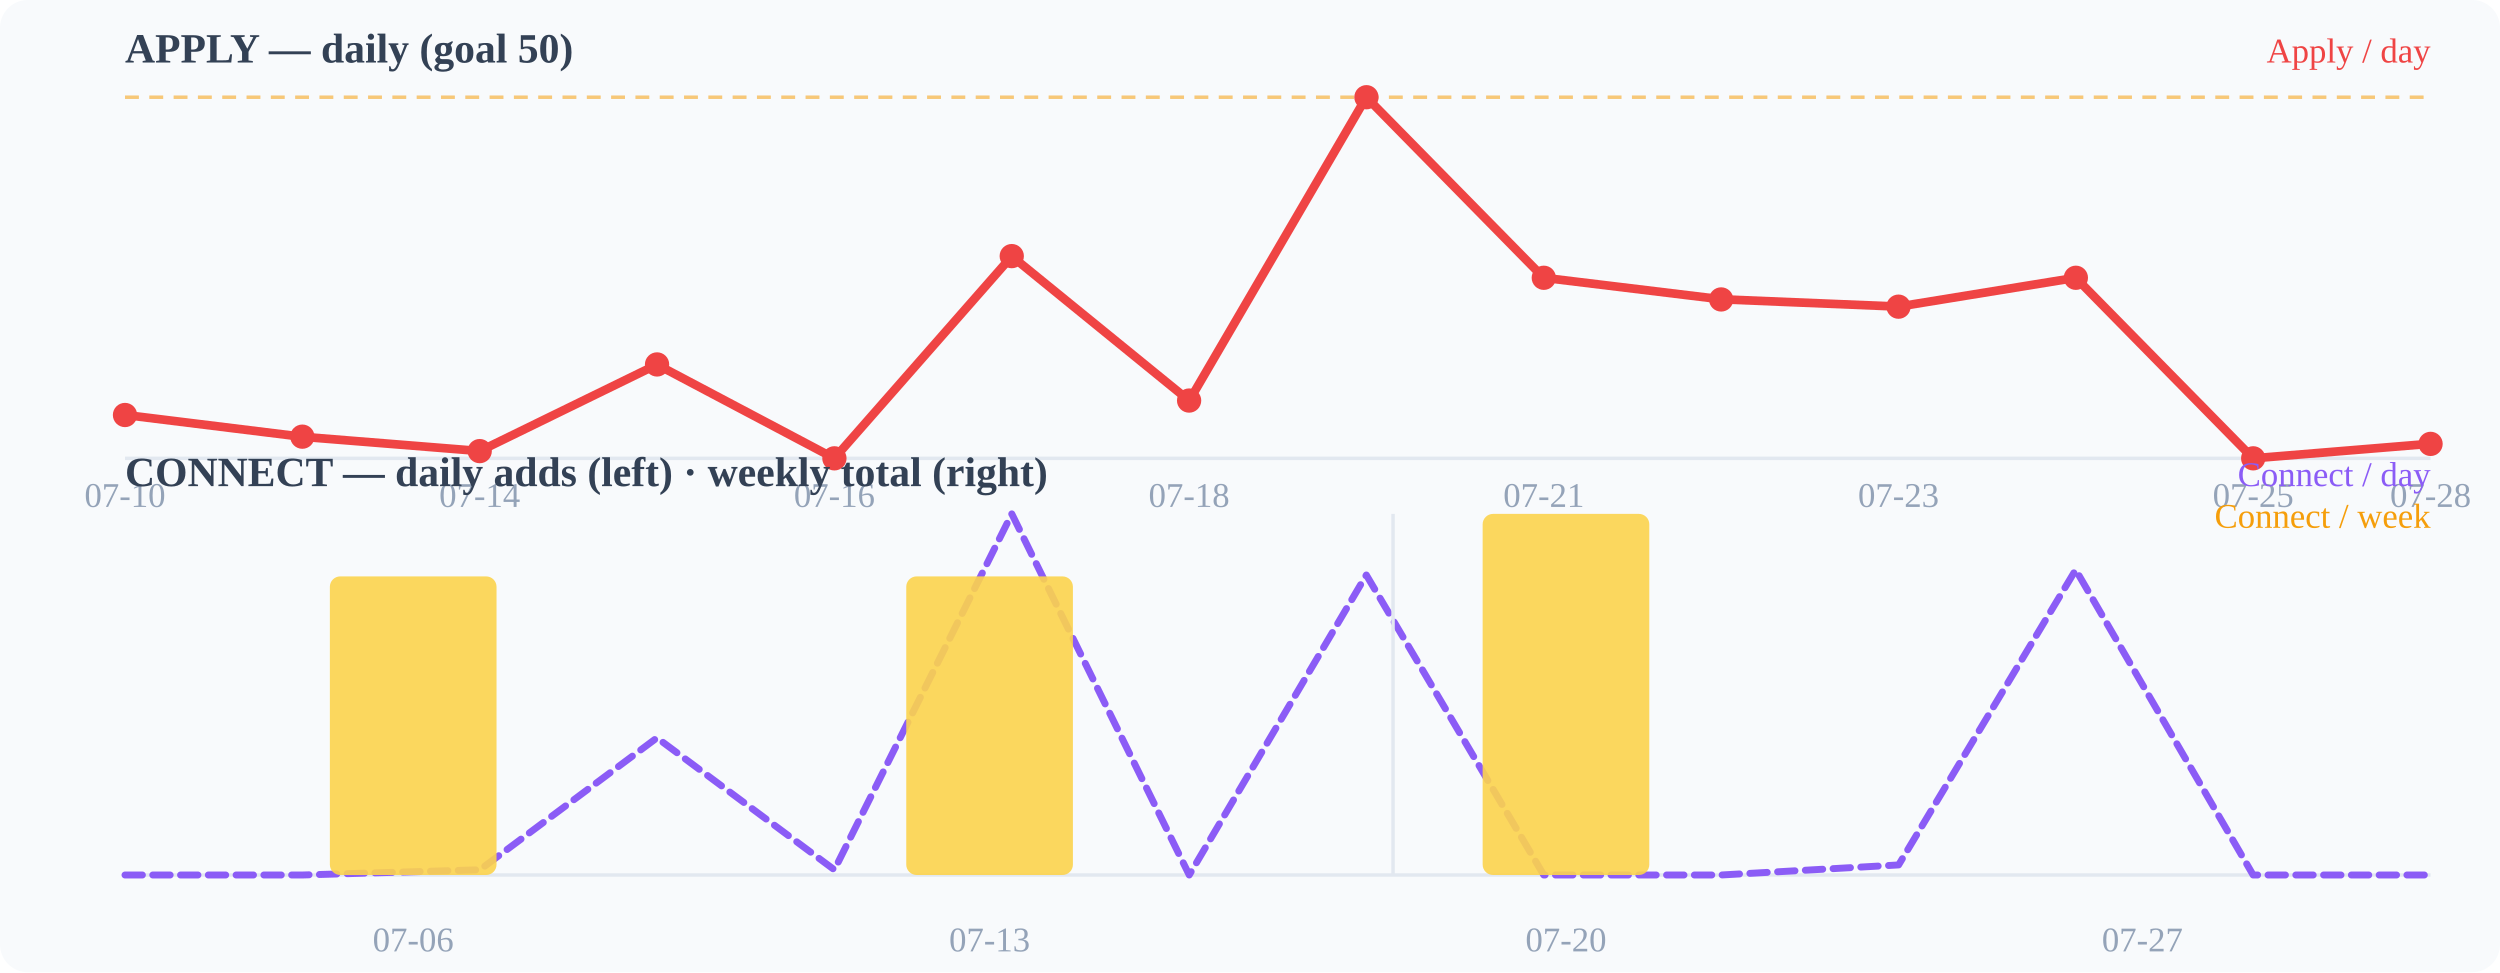
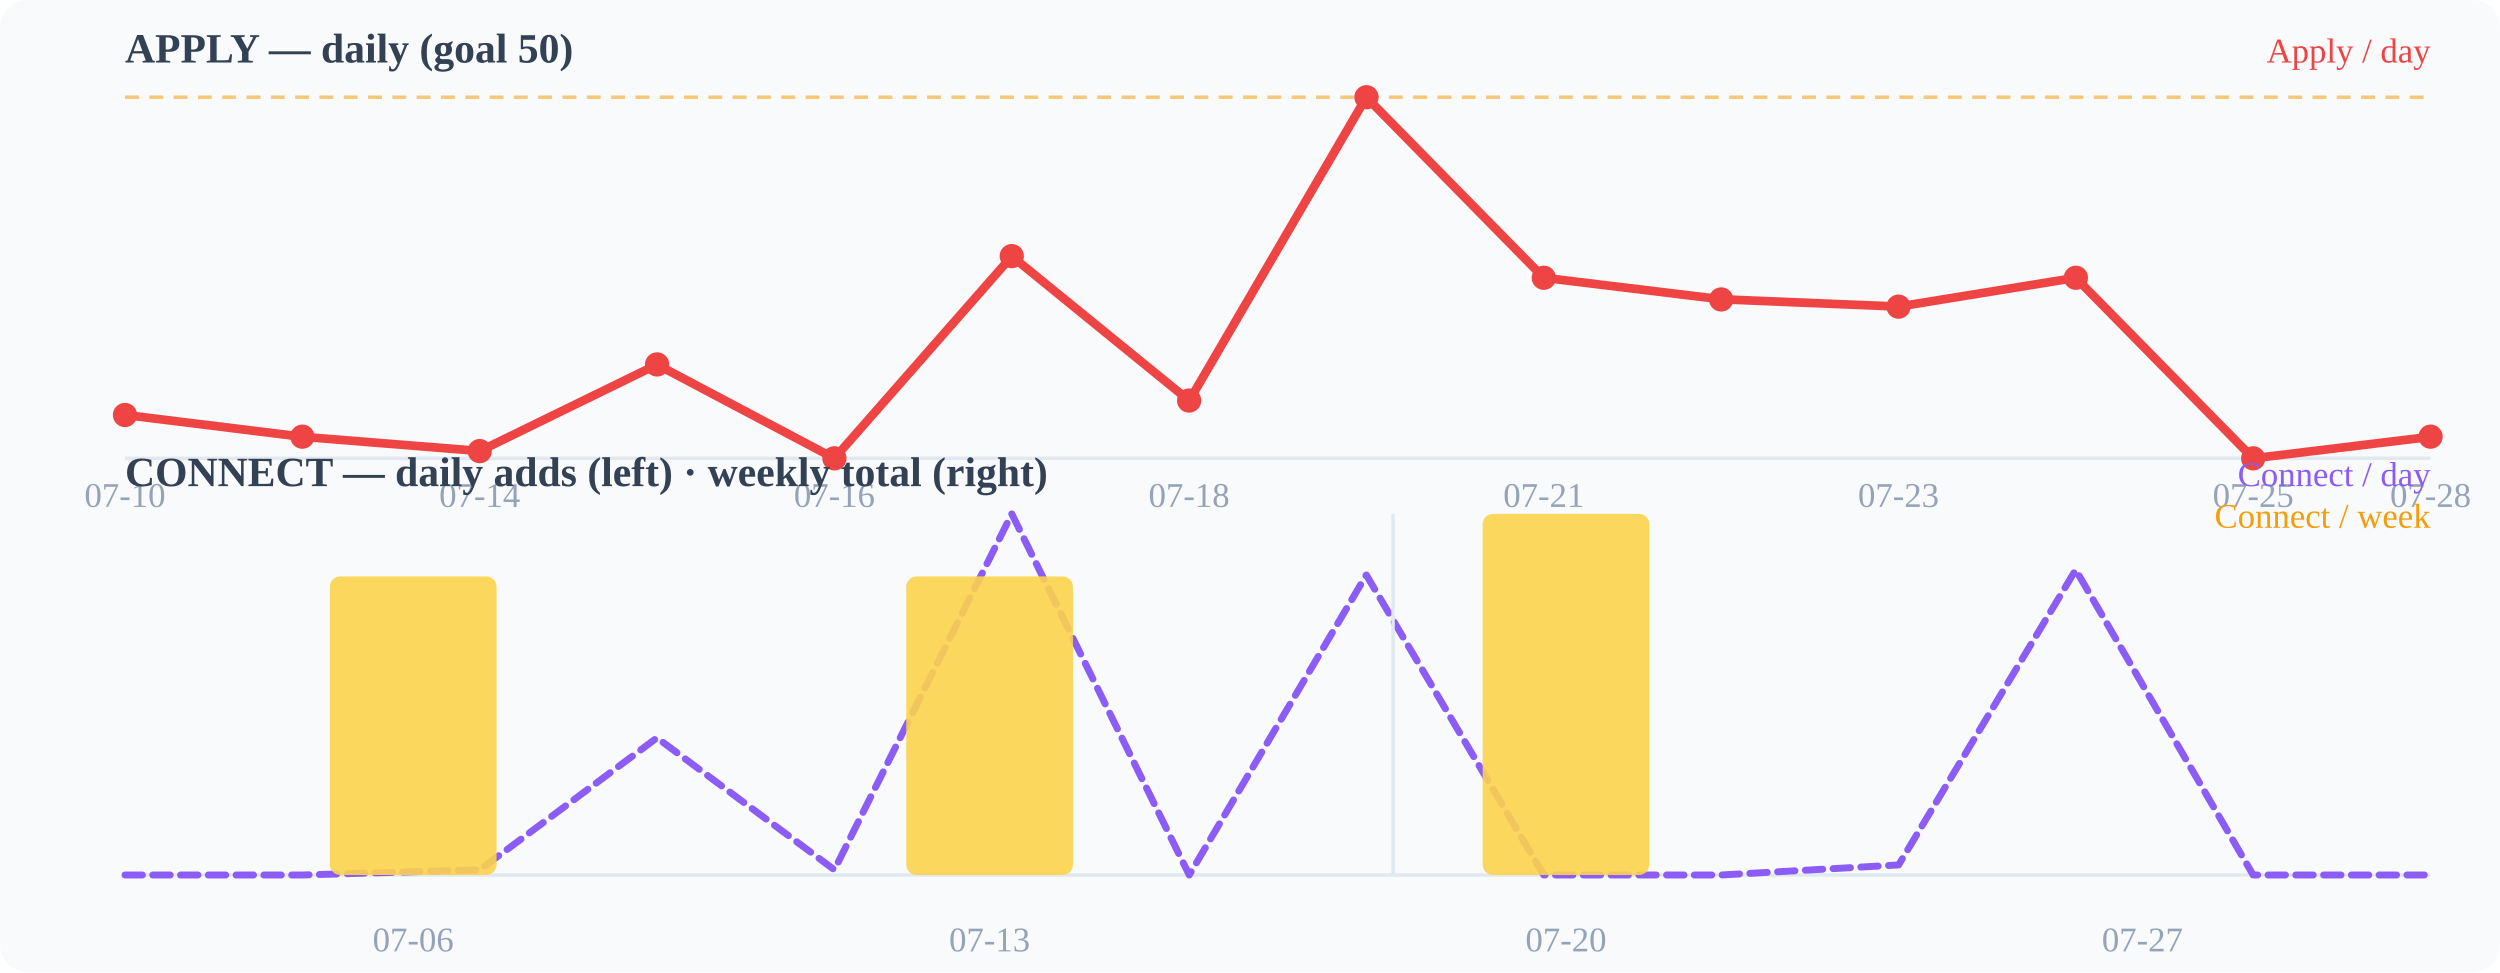
<svg xmlns="http://www.w3.org/2000/svg" width="720" height="280" viewBox="0 0 720 280">
  <rect width="720" height="280" fill="#f8fafc" rx="8" />
  <text x="36" y="18" font-size="12" font-weight="600" fill="#334155">APPLY — daily (goal 50)</text>
  <line x1="36" y1="132" x2="700" y2="132" stroke="#e2e8f0" stroke-width="1" />
  <line x1="36" y1="28.0" x2="700" y2="28.0" stroke="#f59e0b" stroke-width="1" stroke-dasharray="4 3" opacity="0.55" />
-   <polyline points="36.0,119.5 87.1,125.8 138.2,129.9 189.2,105.0 240.3,132.0 291.4,73.8 342.5,115.4 393.5,28.0 444.6,80.0 495.7,86.2 546.8,88.3 597.8,80.0 648.9,132.0 700.0,127.8" fill="none" stroke="#ef4444" stroke-width="2.5" stroke-linecap="round" stroke-linejoin="round" />
+   <polyline points="36.0,119.5 87.1,125.8 138.2,129.9 189.2,105.0 240.3,132.0 291.4,73.8 342.5,115.4 393.5,28.0 444.6,80.0 495.7,86.2 546.8,88.3 597.8,80.0 648.9,132.0 700.0,125.8" fill="none" stroke="#ef4444" stroke-width="2.5" stroke-linecap="round" stroke-linejoin="round" />
  <circle cx="36" cy="119.52" r="3.5" fill="#ef4444" />
  <circle cx="87.077" cy="125.76" r="3.5" fill="#ef4444" />
  <circle cx="138.154" cy="129.92" r="3.5" fill="#ef4444" />
  <circle cx="189.231" cy="104.96" r="3.5" fill="#ef4444" />
  <circle cx="240.308" cy="132" r="3.5" fill="#ef4444" />
  <circle cx="291.385" cy="73.76" r="3.5" fill="#ef4444" />
  <circle cx="342.462" cy="115.36" r="3.5" fill="#ef4444" />
  <circle cx="393.538" cy="28" r="3.5" fill="#ef4444" />
  <circle cx="444.615" cy="80" r="3.5" fill="#ef4444" />
  <circle cx="495.692" cy="86.24" r="3.5" fill="#ef4444" />
  <circle cx="546.769" cy="88.32" r="3.5" fill="#ef4444" />
  <circle cx="597.846" cy="80" r="3.5" fill="#ef4444" />
  <circle cx="648.923" cy="132" r="3.5" fill="#ef4444" />
-   <circle cx="700" cy="127.84" r="3.5" fill="#ef4444" />
+   <circle cx="700" cy="125.76" r="3.5" fill="#ef4444" />
  <text x="36" y="146" font-size="10" fill="#94a3b8" text-anchor="middle">07-10</text>
  <text x="138.154" y="146" font-size="10" fill="#94a3b8" text-anchor="middle">07-14</text>
  <text x="240.308" y="146" font-size="10" fill="#94a3b8" text-anchor="middle">07-16</text>
  <text x="342.462" y="146" font-size="10" fill="#94a3b8" text-anchor="middle">07-18</text>
  <text x="444.615" y="146" font-size="10" fill="#94a3b8" text-anchor="middle">07-21</text>
  <text x="546.769" y="146" font-size="10" fill="#94a3b8" text-anchor="middle">07-23</text>
  <text x="648.923" y="146" font-size="10" fill="#94a3b8" text-anchor="middle">07-25</text>
  <text x="700" y="146" font-size="10" fill="#94a3b8" text-anchor="middle">07-28</text>
  <text x="36" y="140" font-size="12" font-weight="600" fill="#334155">CONNECT — daily adds (left) · weekly total (right)</text>
  <line x1="36" y1="252" x2="700" y2="252" stroke="#e2e8f0" stroke-width="1" />
  <polyline points="36.0,252.0 87.1,252.0 138.2,250.5 189.2,212.5 240.3,250.5 291.4,148.0 342.5,252.0 393.5,165.6 444.6,252.0 495.7,252.0 546.8,249.1 597.8,164.1 648.9,252.0 700.0,252.0" fill="none" stroke="#8b5cf6" stroke-width="2" stroke-linecap="round" stroke-linejoin="round" stroke-dasharray="5 3" />
  <rect x="95.0" y="166.0" width="48" height="86.0" rx="3" fill="#fcd34d" opacity="0.9" />
  <rect x="261.0" y="166.0" width="48" height="86.0" rx="3" fill="#fcd34d" opacity="0.9" />
  <rect x="427.0" y="148.0" width="48" height="104.0" rx="3" fill="#fcd34d" opacity="0.9" />
  <rect x="593.0" y="252.0" width="48" height="0.0" rx="3" fill="#f59e0b" opacity="0.9" />
  <line x1="401.2" y1="148" x2="401.2" y2="252" stroke="#e2e8f0" stroke-width="1" />
  <text x="119" y="274" font-size="10" fill="#94a3b8" text-anchor="middle">07-06</text>
  <text x="285" y="274" font-size="10" fill="#94a3b8" text-anchor="middle">07-13</text>
  <text x="451" y="274" font-size="10" fill="#94a3b8" text-anchor="middle">07-20</text>
  <text x="617" y="274" font-size="10" fill="#94a3b8" text-anchor="middle">07-27</text>
  <text x="700" y="18" font-size="10" fill="#ef4444" text-anchor="end">Apply / day</text>
  <text x="700" y="140" font-size="10" fill="#8b5cf6" text-anchor="end">Connect / day</text>
  <text x="700" y="152" font-size="10" fill="#f59e0b" text-anchor="end">Connect / week</text>
</svg>
